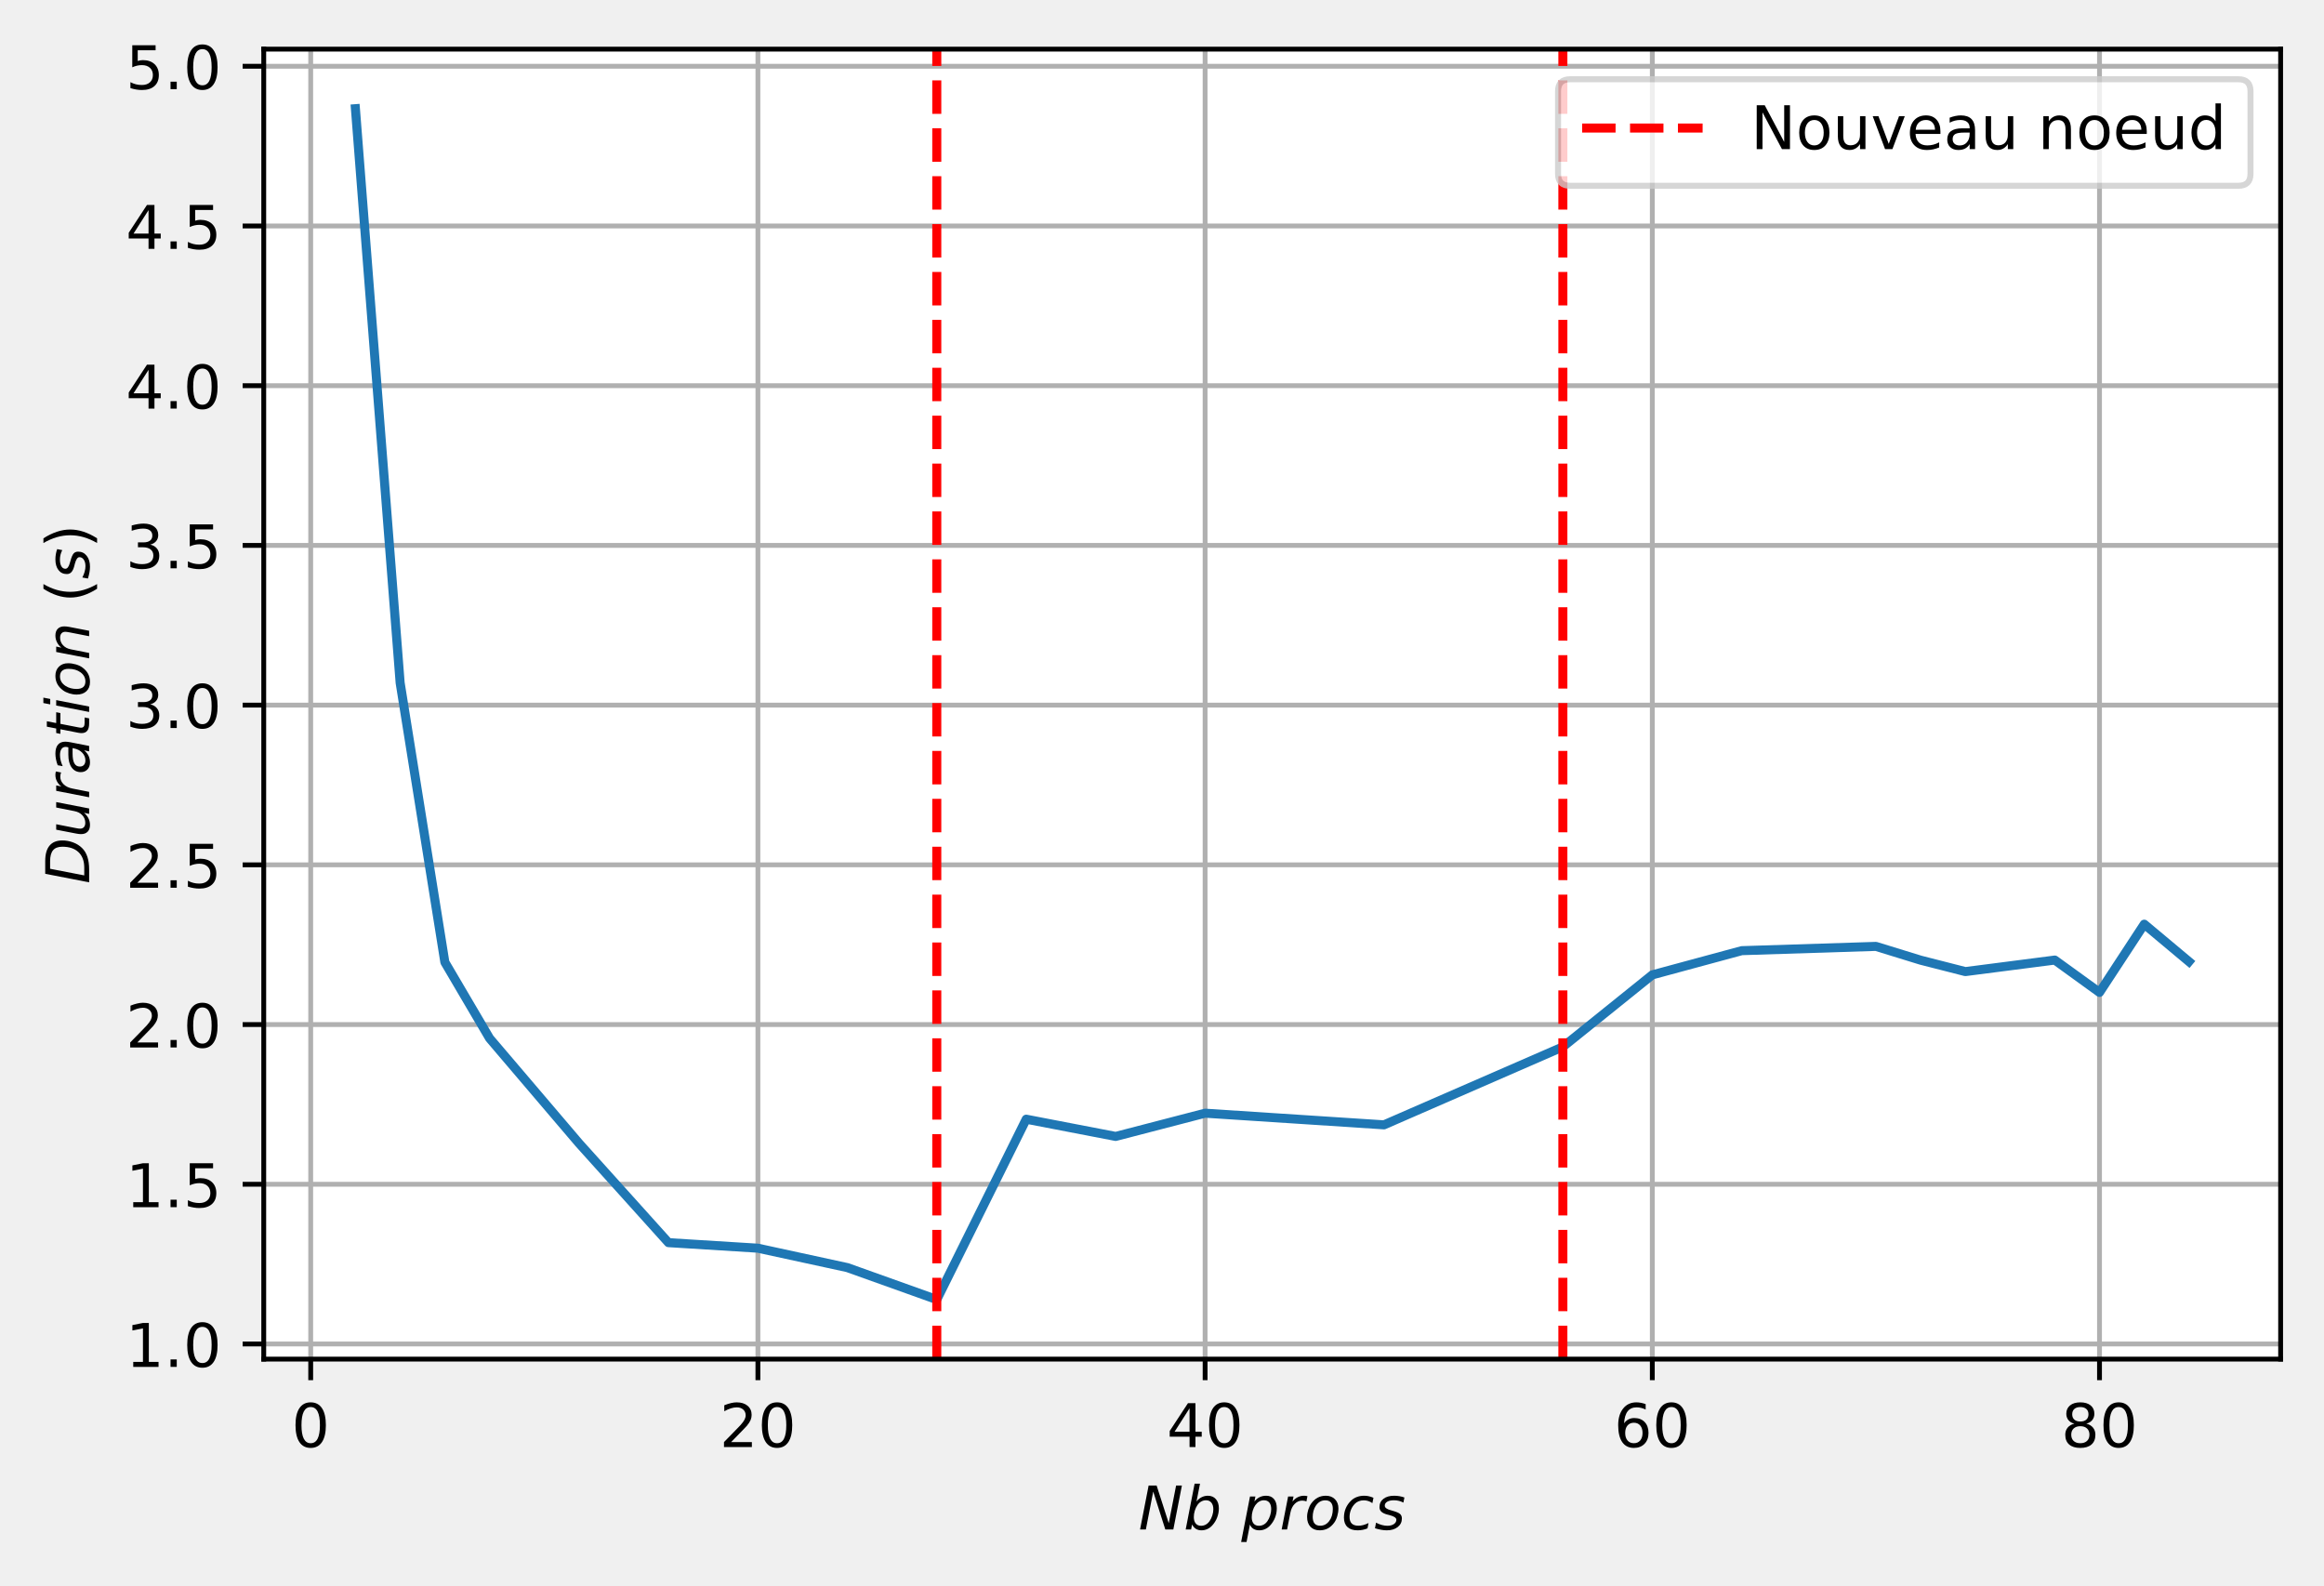
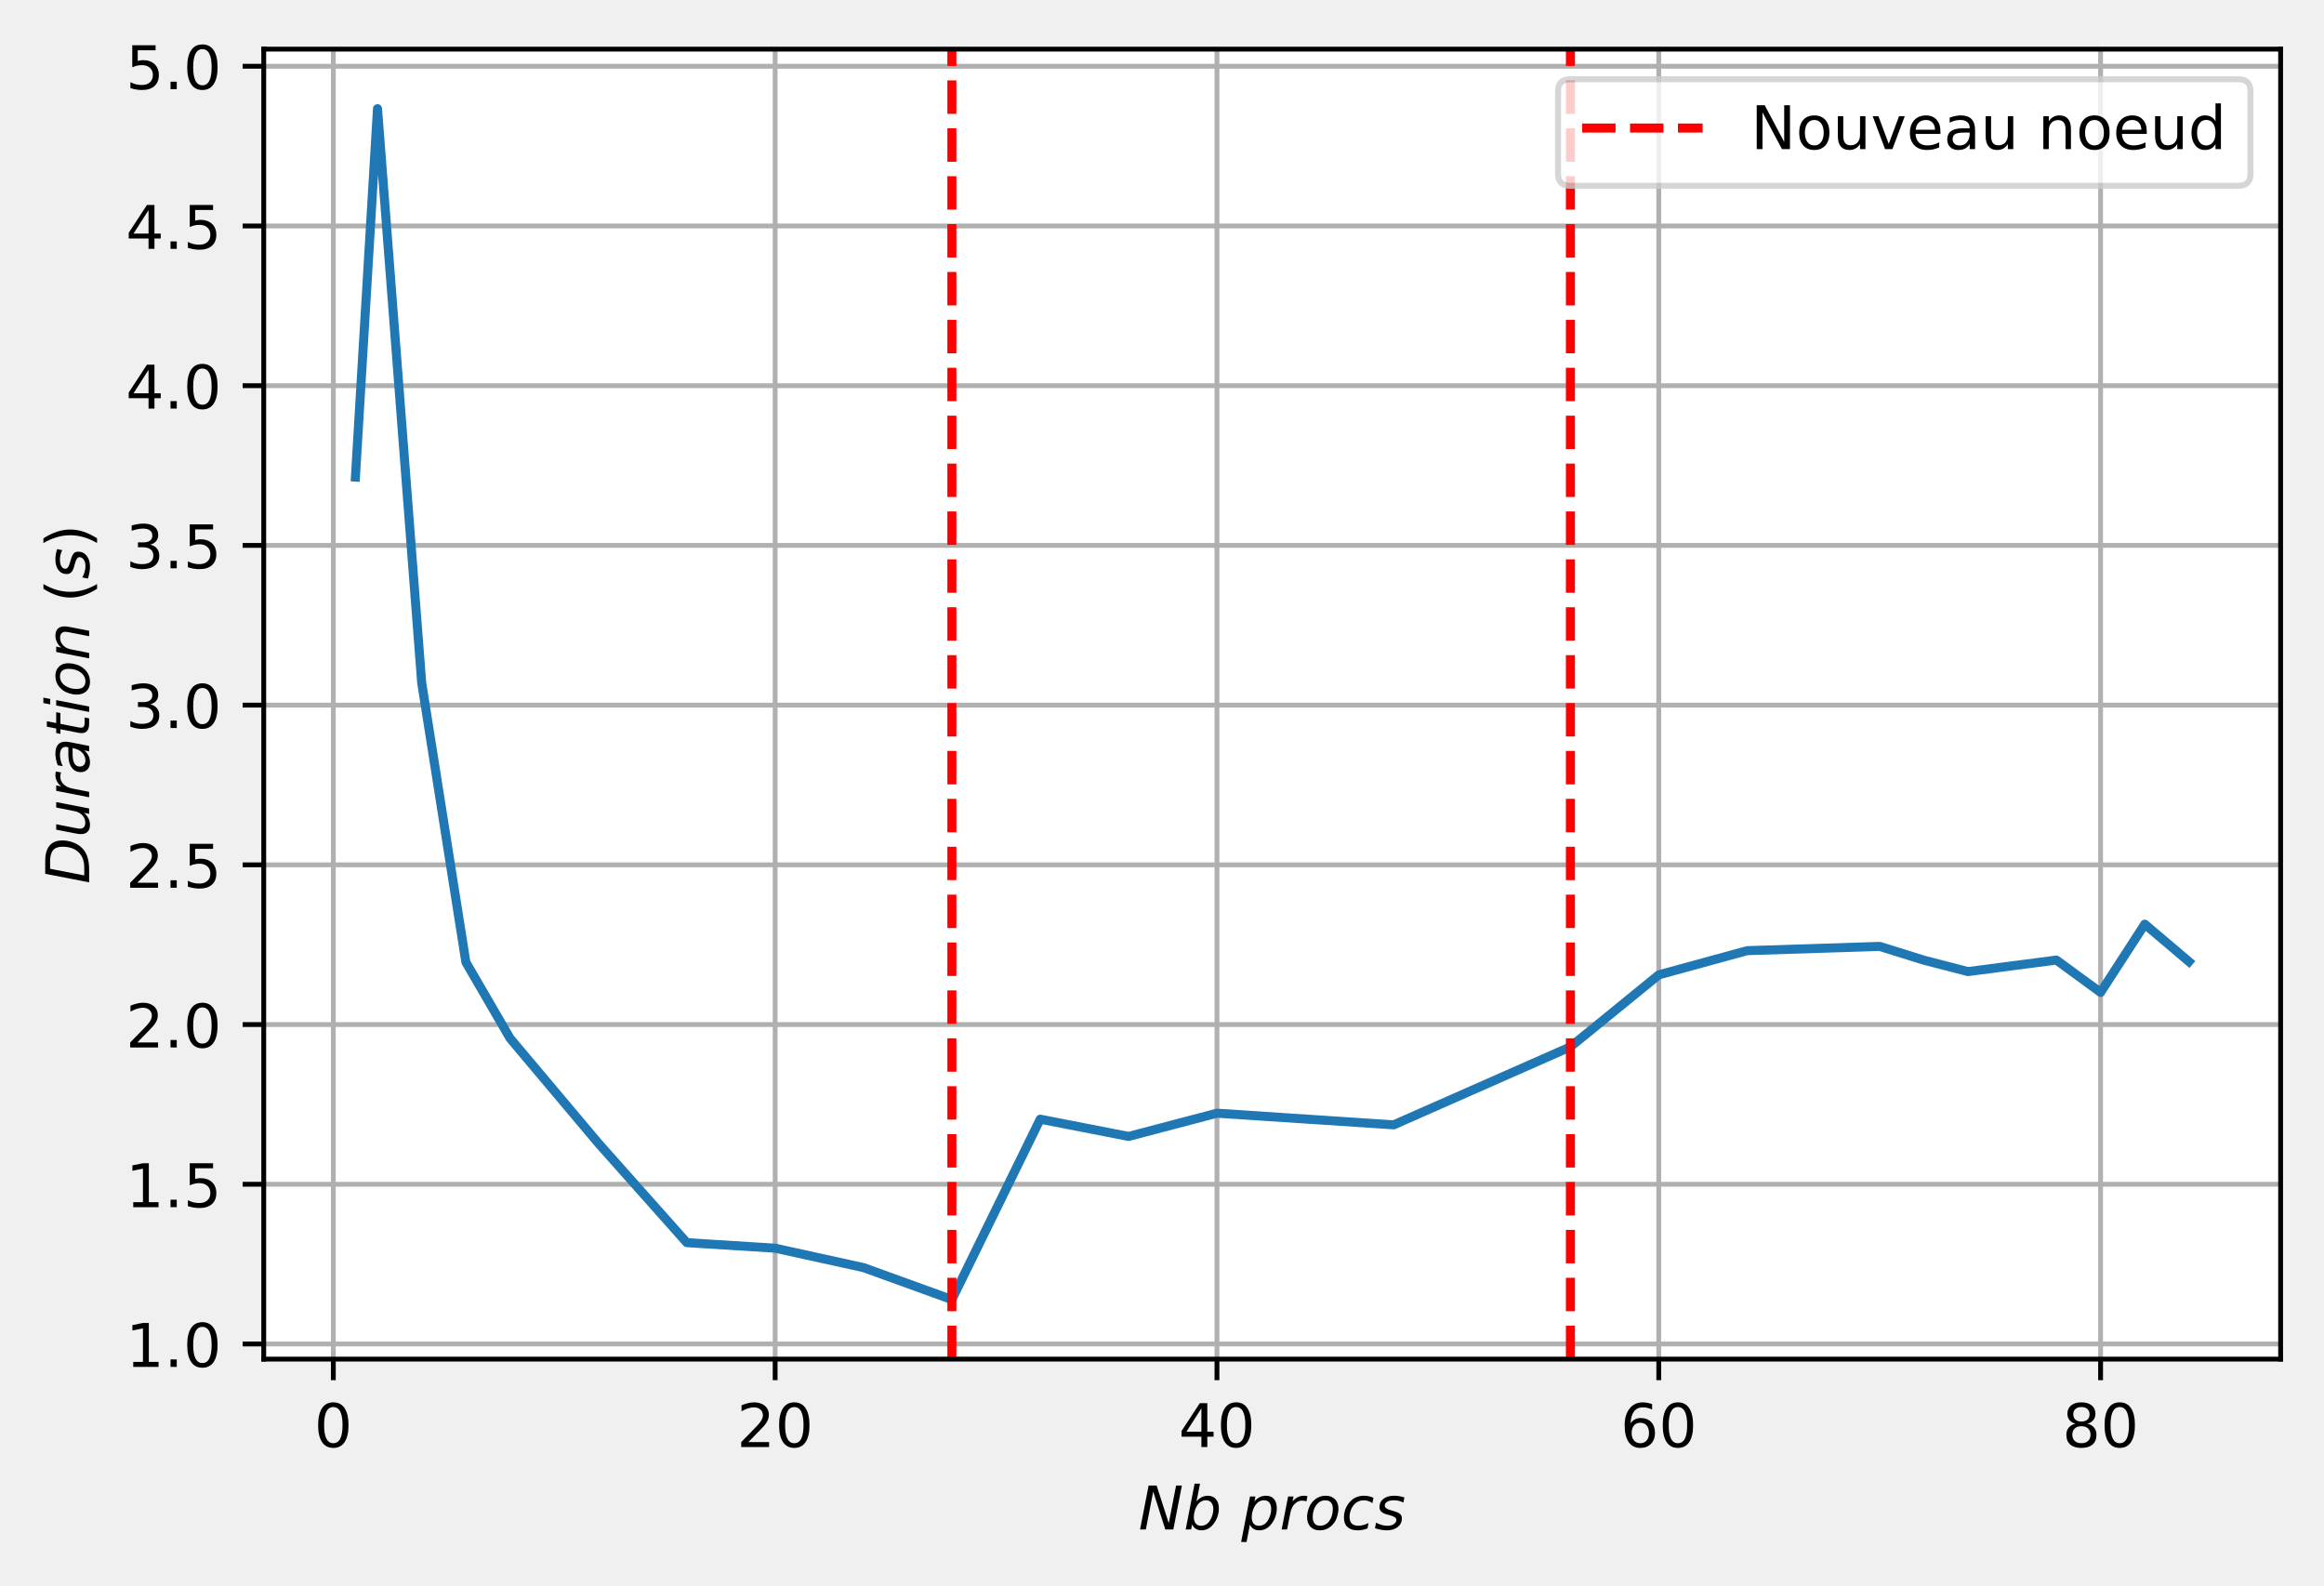
<svg xmlns="http://www.w3.org/2000/svg" xmlns:xlink="http://www.w3.org/1999/xlink" width="385.781pt" height="263.175pt" viewBox="0 0 385.781 263.175" version="1.1">
  <defs>
    <style type="text/css">*{stroke-linejoin: round; stroke-linecap: butt}</style>
  </defs>
  <g id="figure_1">
    <g id="patch_1">
      <path d="M 0 263.175  L 385.781 263.175  L 385.781 0  L 0 0  L 0 263.175  z " style="fill: none" />
    </g>
    <g id="axes_1">
      <g id="patch_2">
        <path d="M 43.781 225.596  L 378.581 225.596  L 378.581 8.156  L 43.781 8.156  z " style="fill: #ffffff" />
      </g>
      <g id="matplotlib.axis_1">
        <g id="xtick_1">
          <g id="line2d_1">
-             <path d="M 51.576 225.596  L 51.576 8.156  " clip-path="url(#p2358ac2b02)" style="fill: none; stroke: #b0b0b0; stroke-width: 0.8; stroke-linecap: square" />
+             <path d="M 55.332 225.596  L 55.332 8.156  " clip-path="url(#p2f3ded4a64)" style="fill: none; stroke: #b0b0b0; stroke-width: 0.8; stroke-linecap: square" />
          </g>
          <g id="line2d_2">
            <defs>
-               <path id="m52dc7a3563" d="M 0 0  L 0 3.5  " style="stroke: #000000; stroke-width: 0.8" />
-             </defs>
-             <g>
-               <use xlink:href="#m52dc7a3563" x="51.576" y="225.596" style="stroke: #000000; stroke-width: 0.8" />
+               <path id="m7693bb4823" d="M 0 0  L 0 3.5  " style="stroke: #000000; stroke-width: 0.8" />
+             </defs>
+             <g>
+               <use xlink:href="#m7693bb4823" x="55.332" y="225.596" style="stroke: #000000; stroke-width: 0.8" />
            </g>
          </g>
          <g id="text_1">
-             <g transform="translate(48.39468 240.1949)scale(0.1 -0.1)">
+             <g transform="translate(52.15115 240.1949)scale(0.1 -0.1)">
              <defs>
                <path id="DejaVuSans-30" d="M 2034 4250  Q 1547 4250 1301 3770  Q 1056 3291 1056 2328  Q 1056 1369 1301 889  Q 1547 409 2034 409  Q 2525 409 2770 889  Q 3016 1369 3016 2328  Q 3016 3291 2770 3770  Q 2525 4250 2034 4250  z M 2034 4750  Q 2819 4750 3233 4129  Q 3647 3509 3647 2328  Q 3647 1150 3233 529  Q 2819 -91 2034 -91  Q 1250 -91 836 529  Q 422 1150 422 2328  Q 422 3509 836 4129  Q 1250 4750 2034 4750  z " transform="scale(0.015625)" />
              </defs>
              <use xlink:href="#DejaVuSans-30" />
            </g>
          </g>
        </g>
        <g id="xtick_2">
          <g id="line2d_3">
-             <path d="M 125.811 225.596  L 125.811 8.156  " clip-path="url(#p2358ac2b02)" style="fill: none; stroke: #b0b0b0; stroke-width: 0.8; stroke-linecap: square" />
+             <path d="M 128.673 225.596  L 128.673 8.156  " clip-path="url(#p2f3ded4a64)" style="fill: none; stroke: #b0b0b0; stroke-width: 0.8; stroke-linecap: square" />
          </g>
          <g id="line2d_4">
            <g>
-               <use xlink:href="#m52dc7a3563" x="125.811" y="225.596" style="stroke: #000000; stroke-width: 0.8" />
+               <use xlink:href="#m7693bb4823" x="128.673" y="225.596" style="stroke: #000000; stroke-width: 0.8" />
            </g>
          </g>
          <g id="text_2">
-             <g transform="translate(119.4485 240.1949)scale(0.1 -0.1)">
+             <g transform="translate(122.3105 240.1949)scale(0.1 -0.1)">
              <defs>
                <path id="DejaVuSans-32" d="M 1228 531  L 3431 531  L 3431 0  L 469 0  L 469 531  Q 828 903 1448 1529  Q 2069 2156 2228 2338  Q 2531 2678 2651 2914  Q 2772 3150 2772 3378  Q 2772 3750 2511 3984  Q 2250 4219 1831 4219  Q 1534 4219 1204 4116  Q 875 4013 500 3803  L 500 4441  Q 881 4594 1212 4672  Q 1544 4750 1819 4750  Q 2544 4750 2975 4387  Q 3406 4025 3406 3419  Q 3406 3131 3298 2873  Q 3191 2616 2906 2266  Q 2828 2175 2409 1742  Q 1991 1309 1228 531  z " transform="scale(0.015625)" />
              </defs>
              <use xlink:href="#DejaVuSans-32" />
              <use xlink:href="#DejaVuSans-30" x="63.623" />
            </g>
          </g>
        </g>
        <g id="xtick_3">
          <g id="line2d_5">
-             <path d="M 200.046 225.596  L 200.046 8.156  " clip-path="url(#p2358ac2b02)" style="fill: none; stroke: #b0b0b0; stroke-width: 0.8; stroke-linecap: square" />
+             <path d="M 202.014 225.596  L 202.014 8.156  " clip-path="url(#p2f3ded4a64)" style="fill: none; stroke: #b0b0b0; stroke-width: 0.8; stroke-linecap: square" />
          </g>
          <g id="line2d_6">
            <g>
-               <use xlink:href="#m52dc7a3563" x="200.046" y="225.596" style="stroke: #000000; stroke-width: 0.8" />
+               <use xlink:href="#m7693bb4823" x="202.014" y="225.596" style="stroke: #000000; stroke-width: 0.8" />
            </g>
          </g>
          <g id="text_3">
-             <g transform="translate(193.6835 240.1949)scale(0.1 -0.1)">
+             <g transform="translate(195.6512 240.1949)scale(0.1 -0.1)">
              <defs>
                <path id="DejaVuSans-34" d="M 2419 4116  L 825 1625  L 2419 1625  L 2419 4116  z M 2253 4666  L 3047 4666  L 3047 1625  L 3713 1625  L 3713 1100  L 3047 1100  L 3047 0  L 2419 0  L 2419 1100  L 313 1100  L 313 1709  L 2253 4666  z " transform="scale(0.015625)" />
              </defs>
              <use xlink:href="#DejaVuSans-34" />
              <use xlink:href="#DejaVuSans-30" x="63.623" />
            </g>
          </g>
        </g>
        <g id="xtick_4">
          <g id="line2d_7">
-             <path d="M 274.281 225.596  L 274.281 8.156  " clip-path="url(#p2358ac2b02)" style="fill: none; stroke: #b0b0b0; stroke-width: 0.8; stroke-linecap: square" />
+             <path d="M 275.354 225.596  L 275.354 8.156  " clip-path="url(#p2f3ded4a64)" style="fill: none; stroke: #b0b0b0; stroke-width: 0.8; stroke-linecap: square" />
          </g>
          <g id="line2d_8">
            <g>
-               <use xlink:href="#m52dc7a3563" x="274.281" y="225.596" style="stroke: #000000; stroke-width: 0.8" />
+               <use xlink:href="#m7693bb4823" x="275.354" y="225.596" style="stroke: #000000; stroke-width: 0.8" />
            </g>
          </g>
          <g id="text_4">
-             <g transform="translate(267.9185 240.1949)scale(0.1 -0.1)">
+             <g transform="translate(268.9918 240.1949)scale(0.1 -0.1)">
              <defs>
                <path id="DejaVuSans-36" d="M 2113 2584  Q 1688 2584 1439 2293  Q 1191 2003 1191 1497  Q 1191 994 1439 701  Q 1688 409 2113 409  Q 2538 409 2786 701  Q 3034 994 3034 1497  Q 3034 2003 2786 2293  Q 2538 2584 2113 2584  z M 3366 4563  L 3366 3988  Q 3128 4100 2886 4159  Q 2644 4219 2406 4219  Q 1781 4219 1451 3797  Q 1122 3375 1075 2522  Q 1259 2794 1537 2939  Q 1816 3084 2150 3084  Q 2853 3084 3261 2657  Q 3669 2231 3669 1497  Q 3669 778 3244 343  Q 2819 -91 2113 -91  Q 1303 -91 875 529  Q 447 1150 447 2328  Q 447 3434 972 4092  Q 1497 4750 2381 4750  Q 2619 4750 2861 4703  Q 3103 4656 3366 4563  z " transform="scale(0.015625)" />
              </defs>
              <use xlink:href="#DejaVuSans-36" />
              <use xlink:href="#DejaVuSans-30" x="63.623" />
            </g>
          </g>
        </g>
        <g id="xtick_5">
          <g id="line2d_9">
-             <path d="M 348.516 225.596  L 348.516 8.156  " clip-path="url(#p2358ac2b02)" style="fill: none; stroke: #b0b0b0; stroke-width: 0.8; stroke-linecap: square" />
+             <path d="M 348.695 225.596  L 348.695 8.156  " clip-path="url(#p2f3ded4a64)" style="fill: none; stroke: #b0b0b0; stroke-width: 0.8; stroke-linecap: square" />
          </g>
          <g id="line2d_10">
            <g>
-               <use xlink:href="#m52dc7a3563" x="348.516" y="225.596" style="stroke: #000000; stroke-width: 0.8" />
+               <use xlink:href="#m7693bb4823" x="348.695" y="225.596" style="stroke: #000000; stroke-width: 0.8" />
            </g>
          </g>
          <g id="text_5">
-             <g transform="translate(342.1536 240.1949)scale(0.1 -0.1)">
+             <g transform="translate(342.3324 240.1949)scale(0.1 -0.1)">
              <defs>
                <path id="DejaVuSans-38" d="M 2034 2216  Q 1584 2216 1326 1975  Q 1069 1734 1069 1313  Q 1069 891 1326 650  Q 1584 409 2034 409  Q 2484 409 2743 651  Q 3003 894 3003 1313  Q 3003 1734 2745 1975  Q 2488 2216 2034 2216  z M 1403 2484  Q 997 2584 770 2862  Q 544 3141 544 3541  Q 544 4100 942 4425  Q 1341 4750 2034 4750  Q 2731 4750 3128 4425  Q 3525 4100 3525 3541  Q 3525 3141 3298 2862  Q 3072 2584 2669 2484  Q 3125 2378 3379 2068  Q 3634 1759 3634 1313  Q 3634 634 3220 271  Q 2806 -91 2034 -91  Q 1263 -91 848 271  Q 434 634 434 1313  Q 434 1759 690 2068  Q 947 2378 1403 2484  z M 1172 3481  Q 1172 3119 1398 2916  Q 1625 2713 2034 2713  Q 2441 2713 2670 2916  Q 2900 3119 2900 3481  Q 2900 3844 2670 4047  Q 2441 4250 2034 4250  Q 1625 4250 1398 4047  Q 1172 3844 1172 3481  z " transform="scale(0.015625)" />
              </defs>
              <use xlink:href="#DejaVuSans-38" />
              <use xlink:href="#DejaVuSans-30" x="63.623" />
            </g>
          </g>
        </g>
        <g id="text_6">
          <g transform="translate(188.9812 253.8746)scale(0.1 -0.1)">
            <defs>
              <path id="DejaVuSans-Oblique-4e" d="M 1081 4666  L 1931 4666  L 3219 666  L 4000 4666  L 4616 4666  L 3706 0  L 2853 0  L 1569 4025  L 788 0  L 172 0  L 1081 4666  z " transform="scale(0.015625)" />
              <path id="DejaVuSans-Oblique-62" d="M 3169 2138  Q 3169 2591 2961 2847  Q 2753 3103 2388 3103  Q 2122 3103 1889 2973  Q 1656 2844 1484 2597  Q 1303 2338 1198 1995  Q 1094 1653 1094 1313  Q 1094 881 1298 636  Q 1503 391 1863 391  Q 2134 391 2365 517  Q 2597 644 2772 891  Q 2950 1147 3059 1487  Q 3169 1828 3169 2138  z M 1381 2969  Q 1594 3256 1914 3420  Q 2234 3584 2584 3584  Q 3122 3584 3439 3221  Q 3756 2859 3756 2241  Q 3756 1734 3570 1259  Q 3384 784 3041 416  Q 2816 172 2522 40  Q 2228 -91 1906 -91  Q 1566 -91 1316 65  Q 1066 222 909 531  L 806 0  L 231 0  L 1178 4863  L 1753 4863  L 1381 2969  z " transform="scale(0.015625)" />
              <path id="DejaVuSans-Oblique-70" d="M 3175 2156  Q 3175 2616 2975 2859  Q 2775 3103 2400 3103  Q 2144 3103 1911 2972  Q 1678 2841 1497 2591  Q 1319 2344 1212 1994  Q 1106 1644 1106 1300  Q 1106 863 1306 627  Q 1506 391 1875 391  Q 2147 391 2380 519  Q 2613 647 2778 891  Q 2956 1147 3065 1494  Q 3175 1841 3175 2156  z M 1394 2969  Q 1625 3272 1939 3428  Q 2253 3584 2638 3584  Q 3175 3584 3472 3232  Q 3769 2881 3769 2247  Q 3769 1728 3584 1258  Q 3400 788 3053 416  Q 2822 169 2531 39  Q 2241 -91 1919 -91  Q 1547 -91 1294 64  Q 1041 219 916 525  L 556 -1331  L -19 -1331  L 922 3500  L 1497 3500  L 1394 2969  z " transform="scale(0.015625)" />
              <path id="DejaVuSans-Oblique-72" d="M 2853 2969  Q 2766 3016 2653 3041  Q 2541 3066 2413 3066  Q 1953 3066 1609 2717  Q 1266 2369 1153 1784  L 800 0  L 225 0  L 909 3500  L 1484 3500  L 1375 2956  Q 1603 3259 1920 3421  Q 2238 3584 2597 3584  Q 2691 3584 2781 3573  Q 2872 3563 2963 3538  L 2853 2969  z " transform="scale(0.015625)" />
              <path id="DejaVuSans-Oblique-6f" d="M 1625 -91  Q 1009 -91 651 289  Q 294 669 294 1325  Q 294 1706 417 2101  Q 541 2497 738 2766  Q 1047 3184 1428 3384  Q 1809 3584 2291 3584  Q 2888 3584 3255 3212  Q 3622 2841 3622 2241  Q 3622 1825 3500 1412  Q 3378 1000 3181 728  Q 2875 309 2494 109  Q 2113 -91 1625 -91  z M 891 1344  Q 891 869 1089 633  Q 1288 397 1691 397  Q 2269 397 2648 901  Q 3028 1406 3028 2181  Q 3028 2634 2825 2865  Q 2622 3097 2228 3097  Q 1903 3097 1650 2945  Q 1397 2794 1197 2484  Q 1050 2253 970 1956  Q 891 1659 891 1344  z " transform="scale(0.015625)" />
              <path id="DejaVuSans-Oblique-63" d="M 3431 3366  L 3316 2797  Q 3109 2947 2876 3022  Q 2644 3097 2394 3097  Q 2119 3097 1870 3000  Q 1622 2903 1453 2725  Q 1184 2453 1037 2087  Q 891 1722 891 1331  Q 891 859 1127 628  Q 1363 397 1844 397  Q 2081 397 2348 469  Q 2616 541 2906 684  L 2797 116  Q 2547 13 2283 -39  Q 2019 -91 1741 -91  Q 1044 -91 669 257  Q 294 606 294 1253  Q 294 1797 489 2255  Q 684 2713 1069 3078  Q 1331 3328 1684 3456  Q 2038 3584 2456 3584  Q 2700 3584 2940 3529  Q 3181 3475 3431 3366  z " transform="scale(0.015625)" />
              <path id="DejaVuSans-Oblique-73" d="M 3200 3397  L 3091 2853  Q 2863 2978 2609 3040  Q 2356 3103 2088 3103  Q 1634 3103 1373 2948  Q 1113 2794 1113 2528  Q 1113 2219 1719 2053  Q 1766 2041 1788 2034  L 1972 1978  Q 2547 1819 2739 1644  Q 2931 1469 2931 1166  Q 2931 609 2489 259  Q 2047 -91 1331 -91  Q 1053 -91 747 -37  Q 441 16 72 128  L 184 722  Q 500 559 806 475  Q 1113 391 1394 391  Q 1816 391 2080 572  Q 2344 753 2344 1031  Q 2344 1331 1650 1516  L 1591 1531  L 1394 1581  Q 956 1697 753 1886  Q 550 2075 550 2369  Q 550 2928 970 3256  Q 1391 3584 2113 3584  Q 2397 3584 2667 3537  Q 2938 3491 3200 3397  z " transform="scale(0.015625)" />
            </defs>
            <use xlink:href="#DejaVuSans-Oblique-4e" transform="translate(0 0.015625)" />
            <use xlink:href="#DejaVuSans-Oblique-62" transform="translate(74.80469 0.015625)" />
            <use xlink:href="#DejaVuSans-Oblique-70" transform="translate(170.7516 0.015625)" />
            <use xlink:href="#DejaVuSans-Oblique-72" transform="translate(234.2282 0.015625)" />
            <use xlink:href="#DejaVuSans-Oblique-6f" transform="translate(275.3415 0.015625)" />
            <use xlink:href="#DejaVuSans-Oblique-63" transform="translate(336.5231 0.015625)" />
            <use xlink:href="#DejaVuSans-Oblique-73" transform="translate(391.5036 0.015625)" />
          </g>
        </g>
      </g>
      <g id="matplotlib.axis_2">
        <g id="ytick_1">
          <g id="line2d_11">
-             <path d="M 43.781 223.088  L 378.581 223.088  " clip-path="url(#p2358ac2b02)" style="fill: none; stroke: #b0b0b0; stroke-width: 0.8; stroke-linecap: square" />
+             <path d="M 43.781 223.088  L 378.581 223.088  " clip-path="url(#p2f3ded4a64)" style="fill: none; stroke: #b0b0b0; stroke-width: 0.8; stroke-linecap: square" />
          </g>
          <g id="line2d_12">
            <defs>
-               <path id="m0121118052" d="M 0 0  L -3.5 0  " style="stroke: #000000; stroke-width: 0.8" />
-             </defs>
-             <g>
-               <use xlink:href="#m0121118052" x="43.781" y="223.088" style="stroke: #000000; stroke-width: 0.8" />
+               <path id="m91b54eb85c" d="M 0 0  L -3.5 0  " style="stroke: #000000; stroke-width: 0.8" />
+             </defs>
+             <g>
+               <use xlink:href="#m91b54eb85c" x="43.781" y="223.088" style="stroke: #000000; stroke-width: 0.8" />
            </g>
          </g>
          <g id="text_7">
            <g transform="translate(20.87813 226.887)scale(0.1 -0.1)">
              <defs>
                <path id="DejaVuSans-31" d="M 794 531  L 1825 531  L 1825 4091  L 703 3866  L 703 4441  L 1819 4666  L 2450 4666  L 2450 531  L 3481 531  L 3481 0  L 794 0  L 794 531  z " transform="scale(0.015625)" />
                <path id="DejaVuSans-2e" d="M 684 794  L 1344 794  L 1344 0  L 684 0  L 684 794  z " transform="scale(0.015625)" />
              </defs>
              <use xlink:href="#DejaVuSans-31" />
              <use xlink:href="#DejaVuSans-2e" x="63.623" />
              <use xlink:href="#DejaVuSans-30" x="95.41" />
            </g>
          </g>
        </g>
        <g id="ytick_2">
          <g id="line2d_13">
-             <path d="M 43.781 196.577  L 378.581 196.577  " clip-path="url(#p2358ac2b02)" style="fill: none; stroke: #b0b0b0; stroke-width: 0.8; stroke-linecap: square" />
+             <path d="M 43.781 196.577  L 378.581 196.577  " clip-path="url(#p2f3ded4a64)" style="fill: none; stroke: #b0b0b0; stroke-width: 0.8; stroke-linecap: square" />
          </g>
          <g id="line2d_14">
            <g>
-               <use xlink:href="#m0121118052" x="43.781" y="196.577" style="stroke: #000000; stroke-width: 0.8" />
+               <use xlink:href="#m91b54eb85c" x="43.781" y="196.577" style="stroke: #000000; stroke-width: 0.8" />
            </g>
          </g>
          <g id="text_8">
            <g transform="translate(20.87813 200.376)scale(0.1 -0.1)">
              <defs>
                <path id="DejaVuSans-35" d="M 691 4666  L 3169 4666  L 3169 4134  L 1269 4134  L 1269 2991  Q 1406 3038 1543 3061  Q 1681 3084 1819 3084  Q 2600 3084 3056 2656  Q 3513 2228 3513 1497  Q 3513 744 3044 326  Q 2575 -91 1722 -91  Q 1428 -91 1123 -41  Q 819 9 494 109  L 494 744  Q 775 591 1075 516  Q 1375 441 1709 441  Q 2250 441 2565 725  Q 2881 1009 2881 1497  Q 2881 1984 2565 2268  Q 2250 2553 1709 2553  Q 1456 2553 1204 2497  Q 953 2441 691 2322  L 691 4666  z " transform="scale(0.015625)" />
              </defs>
              <use xlink:href="#DejaVuSans-31" />
              <use xlink:href="#DejaVuSans-2e" x="63.623" />
              <use xlink:href="#DejaVuSans-35" x="95.41" />
            </g>
          </g>
        </g>
        <g id="ytick_3">
          <g id="line2d_15">
-             <path d="M 43.781 170.066  L 378.581 170.066  " clip-path="url(#p2358ac2b02)" style="fill: none; stroke: #b0b0b0; stroke-width: 0.8; stroke-linecap: square" />
+             <path d="M 43.781 170.066  L 378.581 170.066  " clip-path="url(#p2f3ded4a64)" style="fill: none; stroke: #b0b0b0; stroke-width: 0.8; stroke-linecap: square" />
          </g>
          <g id="line2d_16">
            <g>
-               <use xlink:href="#m0121118052" x="43.781" y="170.066" style="stroke: #000000; stroke-width: 0.8" />
+               <use xlink:href="#m91b54eb85c" x="43.781" y="170.066" style="stroke: #000000; stroke-width: 0.8" />
            </g>
          </g>
          <g id="text_9">
            <g transform="translate(20.87813 173.8649)scale(0.1 -0.1)">
              <use xlink:href="#DejaVuSans-32" />
              <use xlink:href="#DejaVuSans-2e" x="63.623" />
              <use xlink:href="#DejaVuSans-30" x="95.41" />
            </g>
          </g>
        </g>
        <g id="ytick_4">
          <g id="line2d_17">
-             <path d="M 43.781 143.555  L 378.581 143.555  " clip-path="url(#p2358ac2b02)" style="fill: none; stroke: #b0b0b0; stroke-width: 0.8; stroke-linecap: square" />
+             <path d="M 43.781 143.555  L 378.581 143.555  " clip-path="url(#p2f3ded4a64)" style="fill: none; stroke: #b0b0b0; stroke-width: 0.8; stroke-linecap: square" />
          </g>
          <g id="line2d_18">
            <g>
-               <use xlink:href="#m0121118052" x="43.781" y="143.555" style="stroke: #000000; stroke-width: 0.8" />
+               <use xlink:href="#m91b54eb85c" x="43.781" y="143.555" style="stroke: #000000; stroke-width: 0.8" />
            </g>
          </g>
          <g id="text_10">
            <g transform="translate(20.87813 147.3538)scale(0.1 -0.1)">
              <use xlink:href="#DejaVuSans-32" />
              <use xlink:href="#DejaVuSans-2e" x="63.623" />
              <use xlink:href="#DejaVuSans-35" x="95.41" />
            </g>
          </g>
        </g>
        <g id="ytick_5">
          <g id="line2d_19">
-             <path d="M 43.781 117.044  L 378.581 117.044  " clip-path="url(#p2358ac2b02)" style="fill: none; stroke: #b0b0b0; stroke-width: 0.8; stroke-linecap: square" />
+             <path d="M 43.781 117.044  L 378.581 117.044  " clip-path="url(#p2f3ded4a64)" style="fill: none; stroke: #b0b0b0; stroke-width: 0.8; stroke-linecap: square" />
          </g>
          <g id="line2d_20">
            <g>
-               <use xlink:href="#m0121118052" x="43.781" y="117.044" style="stroke: #000000; stroke-width: 0.8" />
+               <use xlink:href="#m91b54eb85c" x="43.781" y="117.044" style="stroke: #000000; stroke-width: 0.8" />
            </g>
          </g>
          <g id="text_11">
            <g transform="translate(20.87813 120.8427)scale(0.1 -0.1)">
              <defs>
                <path id="DejaVuSans-33" d="M 2597 2516  Q 3050 2419 3304 2112  Q 3559 1806 3559 1356  Q 3559 666 3084 287  Q 2609 -91 1734 -91  Q 1441 -91 1130 -33  Q 819 25 488 141  L 488 750  Q 750 597 1062 519  Q 1375 441 1716 441  Q 2309 441 2620 675  Q 2931 909 2931 1356  Q 2931 1769 2642 2001  Q 2353 2234 1838 2234  L 1294 2234  L 1294 2753  L 1863 2753  Q 2328 2753 2575 2939  Q 2822 3125 2822 3475  Q 2822 3834 2567 4026  Q 2313 4219 1838 4219  Q 1578 4219 1281 4162  Q 984 4106 628 3988  L 628 4550  Q 988 4650 1302 4700  Q 1616 4750 1894 4750  Q 2613 4750 3031 4423  Q 3450 4097 3450 3541  Q 3450 3153 3228 2886  Q 3006 2619 2597 2516  z " transform="scale(0.015625)" />
              </defs>
              <use xlink:href="#DejaVuSans-33" />
              <use xlink:href="#DejaVuSans-2e" x="63.623" />
              <use xlink:href="#DejaVuSans-30" x="95.41" />
            </g>
          </g>
        </g>
        <g id="ytick_6">
          <g id="line2d_21">
-             <path d="M 43.781 90.532  L 378.581 90.532  " clip-path="url(#p2358ac2b02)" style="fill: none; stroke: #b0b0b0; stroke-width: 0.8; stroke-linecap: square" />
+             <path d="M 43.781 90.532  L 378.581 90.532  " clip-path="url(#p2f3ded4a64)" style="fill: none; stroke: #b0b0b0; stroke-width: 0.8; stroke-linecap: square" />
          </g>
          <g id="line2d_22">
            <g>
-               <use xlink:href="#m0121118052" x="43.781" y="90.532" style="stroke: #000000; stroke-width: 0.8" />
+               <use xlink:href="#m91b54eb85c" x="43.781" y="90.532" style="stroke: #000000; stroke-width: 0.8" />
            </g>
          </g>
          <g id="text_12">
            <g transform="translate(20.87813 94.33166)scale(0.1 -0.1)">
              <use xlink:href="#DejaVuSans-33" />
              <use xlink:href="#DejaVuSans-2e" x="63.623" />
              <use xlink:href="#DejaVuSans-35" x="95.41" />
            </g>
          </g>
        </g>
        <g id="ytick_7">
          <g id="line2d_23">
-             <path d="M 43.781 64.021  L 378.581 64.021  " clip-path="url(#p2358ac2b02)" style="fill: none; stroke: #b0b0b0; stroke-width: 0.8; stroke-linecap: square" />
+             <path d="M 43.781 64.021  L 378.581 64.021  " clip-path="url(#p2f3ded4a64)" style="fill: none; stroke: #b0b0b0; stroke-width: 0.8; stroke-linecap: square" />
          </g>
          <g id="line2d_24">
            <g>
-               <use xlink:href="#m0121118052" x="43.781" y="64.021" style="stroke: #000000; stroke-width: 0.8" />
+               <use xlink:href="#m91b54eb85c" x="43.781" y="64.021" style="stroke: #000000; stroke-width: 0.8" />
            </g>
          </g>
          <g id="text_13">
            <g transform="translate(20.87813 67.82059)scale(0.1 -0.1)">
              <use xlink:href="#DejaVuSans-34" />
              <use xlink:href="#DejaVuSans-2e" x="63.623" />
              <use xlink:href="#DejaVuSans-30" x="95.41" />
            </g>
          </g>
        </g>
        <g id="ytick_8">
          <g id="line2d_25">
-             <path d="M 43.781 37.51  L 378.581 37.51  " clip-path="url(#p2358ac2b02)" style="fill: none; stroke: #b0b0b0; stroke-width: 0.8; stroke-linecap: square" />
+             <path d="M 43.781 37.51  L 378.581 37.51  " clip-path="url(#p2f3ded4a64)" style="fill: none; stroke: #b0b0b0; stroke-width: 0.8; stroke-linecap: square" />
          </g>
          <g id="line2d_26">
            <g>
-               <use xlink:href="#m0121118052" x="43.781" y="37.51" style="stroke: #000000; stroke-width: 0.8" />
+               <use xlink:href="#m91b54eb85c" x="43.781" y="37.51" style="stroke: #000000; stroke-width: 0.8" />
            </g>
          </g>
          <g id="text_14">
            <g transform="translate(20.87813 41.30951)scale(0.1 -0.1)">
              <use xlink:href="#DejaVuSans-34" />
              <use xlink:href="#DejaVuSans-2e" x="63.623" />
              <use xlink:href="#DejaVuSans-35" x="95.41" />
            </g>
          </g>
        </g>
        <g id="ytick_9">
          <g id="line2d_27">
-             <path d="M 43.781 10.999  L 378.581 10.999  " clip-path="url(#p2358ac2b02)" style="fill: none; stroke: #b0b0b0; stroke-width: 0.8; stroke-linecap: square" />
+             <path d="M 43.781 10.999  L 378.581 10.999  " clip-path="url(#p2f3ded4a64)" style="fill: none; stroke: #b0b0b0; stroke-width: 0.8; stroke-linecap: square" />
          </g>
          <g id="line2d_28">
            <g>
-               <use xlink:href="#m0121118052" x="43.781" y="10.999" style="stroke: #000000; stroke-width: 0.8" />
+               <use xlink:href="#m91b54eb85c" x="43.781" y="10.999" style="stroke: #000000; stroke-width: 0.8" />
            </g>
          </g>
          <g id="text_15">
            <g transform="translate(20.87813 14.79844)scale(0.1 -0.1)">
              <use xlink:href="#DejaVuSans-35" />
              <use xlink:href="#DejaVuSans-2e" x="63.623" />
              <use xlink:href="#DejaVuSans-30" x="95.41" />
            </g>
          </g>
        </g>
        <g id="text_16">
          <g transform="translate(14.79844 146.7265)rotate(-90)scale(0.1 -0.1)">
            <defs>
              <path id="DejaVuSans-Oblique-44" d="M 1081 4666  L 2438 4666  Q 3519 4666 4070 4208  Q 4622 3750 4622 2847  Q 4622 2250 4412 1698  Q 4203 1147 3834 769  Q 3463 381 2891 190  Q 2319 0 1538 0  L 172 0  L 1081 4666  z M 1613 4147  L 909 519  L 1734 519  Q 2794 519 3375 1128  Q 3956 1738 3956 2847  Q 3956 3519 3581 3833  Q 3206 4147 2406 4147  L 1613 4147  z " transform="scale(0.015625)" />
              <path id="DejaVuSans-Oblique-75" d="M 428 1388  L 838 3500  L 1416 3500  L 1006 1409  Q 975 1256 961 1147  Q 947 1038 947 966  Q 947 700 1109 554  Q 1272 409 1569 409  Q 2031 409 2368 721  Q 2706 1034 2809 1563  L 3194 3500  L 3769 3500  L 3091 0  L 2516 0  L 2631 550  Q 2388 244 2052 76  Q 1716 -91 1338 -91  Q 878 -91 622 161  Q 366 413 366 863  Q 366 956 381 1097  Q 397 1238 428 1388  z " transform="scale(0.015625)" />
              <path id="DejaVuSans-Oblique-61" d="M 3438 1997  L 3047 0  L 2472 0  L 2578 531  Q 2325 219 2001 64  Q 1678 -91 1281 -91  Q 834 -91 548 182  Q 263 456 263 884  Q 263 1497 752 1853  Q 1241 2209 2100 2209  L 2900 2209  L 2931 2363  Q 2938 2388 2941 2417  Q 2944 2447 2944 2509  Q 2944 2788 2717 2942  Q 2491 3097 2081 3097  Q 1800 3097 1504 3025  Q 1209 2953 897 2809  L 997 3341  Q 1322 3463 1633 3523  Q 1944 3584 2234 3584  Q 2853 3584 3176 3315  Q 3500 3047 3500 2534  Q 3500 2431 3484 2292  Q 3469 2153 3438 1997  z M 2816 1759  L 2241 1759  Q 1534 1759 1195 1570  Q 856 1381 856 984  Q 856 709 1029 553  Q 1203 397 1509 397  Q 1978 397 2328 733  Q 2678 1069 2791 1631  L 2816 1759  z " transform="scale(0.015625)" />
              <path id="DejaVuSans-Oblique-74" d="M 2706 3500  L 2619 3053  L 1472 3053  L 1100 1153  Q 1081 1047 1072 975  Q 1063 903 1063 863  Q 1063 663 1183 572  Q 1303 481 1569 481  L 2150 481  L 2053 0  L 1503 0  Q 991 0 739 200  Q 488 400 488 806  Q 488 878 497 964  Q 506 1050 525 1153  L 897 3053  L 409 3053  L 500 3500  L 978 3500  L 1172 4494  L 1747 4494  L 1556 3500  L 2706 3500  z " transform="scale(0.015625)" />
              <path id="DejaVuSans-Oblique-69" d="M 1172 4863  L 1747 4863  L 1606 4134  L 1031 4134  L 1172 4863  z M 909 3500  L 1484 3500  L 800 0  L 225 0  L 909 3500  z " transform="scale(0.015625)" />
              <path id="DejaVuSans-Oblique-6e" d="M 3566 2113  L 3156 0  L 2578 0  L 2988 2091  Q 3016 2238 3031 2350  Q 3047 2463 3047 2528  Q 3047 2791 2881 2937  Q 2716 3084 2419 3084  Q 1956 3084 1622 2776  Q 1288 2469 1184 1941  L 800 0  L 225 0  L 903 3500  L 1478 3500  L 1363 2950  Q 1603 3253 1940 3418  Q 2278 3584 2650 3584  Q 3113 3584 3367 3334  Q 3622 3084 3622 2631  Q 3622 2519 3608 2391  Q 3594 2263 3566 2113  z " transform="scale(0.015625)" />
              <path id="DejaVuSans-28" d="M 1984 4856  Q 1566 4138 1362 3434  Q 1159 2731 1159 2009  Q 1159 1288 1364 580  Q 1569 -128 1984 -844  L 1484 -844  Q 1016 -109 783 600  Q 550 1309 550 2009  Q 550 2706 781 3412  Q 1013 4119 1484 4856  L 1984 4856  z " transform="scale(0.015625)" />
              <path id="DejaVuSans-29" d="M 513 4856  L 1013 4856  Q 1481 4119 1714 3412  Q 1947 2706 1947 2009  Q 1947 1309 1714 600  Q 1481 -109 1013 -844  L 513 -844  Q 928 -128 1133 580  Q 1338 1288 1338 2009  Q 1338 2731 1133 3434  Q 928 4138 513 4856  z " transform="scale(0.015625)" />
            </defs>
            <use xlink:href="#DejaVuSans-Oblique-44" transform="translate(0 0.015625)" />
            <use xlink:href="#DejaVuSans-Oblique-75" transform="translate(77.00195 0.015625)" />
            <use xlink:href="#DejaVuSans-Oblique-72" transform="translate(140.3809 0.015625)" />
            <use xlink:href="#DejaVuSans-Oblique-61" transform="translate(181.4941 0.015625)" />
            <use xlink:href="#DejaVuSans-Oblique-74" transform="translate(242.7734 0.015625)" />
            <use xlink:href="#DejaVuSans-Oblique-69" transform="translate(281.9824 0.015625)" />
            <use xlink:href="#DejaVuSans-Oblique-6f" transform="translate(309.7656 0.015625)" />
            <use xlink:href="#DejaVuSans-Oblique-6e" transform="translate(370.9473 0.015625)" />
            <use xlink:href="#DejaVuSans-28" transform="translate(466.7966 0.015625)" />
            <use xlink:href="#DejaVuSans-Oblique-73" transform="translate(505.8102 0.015625)" />
            <use xlink:href="#DejaVuSans-29" transform="translate(557.9098 0.015625)" />
          </g>
        </g>
      </g>
      <g id="line2d_29">
-         <path d="M 58.999 18.04  L 66.423 113.336  L 73.846 159.713  L 81.27 172.344  L 96.117 189.77  L 110.964 206.263  L 125.811 207.184  L 140.658 210.407  L 155.505 215.713  L 170.352 185.772  L 185.199 188.633  L 200.046 184.776  L 229.74 186.711  L 259.434 173.767  L 274.281 161.815  L 289.128 157.798  L 311.399 157.089  L 318.822 159.377  L 326.246 161.273  L 341.093 159.358  L 348.516 164.728  L 355.94 153.404  L 363.363 159.613  " clip-path="url(#p2358ac2b02)" style="fill: none; stroke: #1f77b4; stroke-width: 1.5; stroke-linecap: square" />
+         <path d="M 58.999 79.19  L 62.666 18.04  L 70.001 113.336  L 77.335 159.713  L 84.669 172.344  L 99.337 189.77  L 114.005 206.263  L 128.673 207.184  L 143.341 210.407  L 158.009 215.713  L 172.677 185.772  L 187.346 188.633  L 202.014 184.776  L 231.35 186.711  L 260.686 173.767  L 275.354 161.815  L 290.022 157.798  L 312.025 157.089  L 319.359 159.377  L 326.693 161.273  L 341.361 159.358  L 348.695 164.728  L 356.029 153.404  L 363.363 159.613  " clip-path="url(#p2f3ded4a64)" style="fill: none; stroke: #1f77b4; stroke-width: 1.5; stroke-linecap: square" />
      </g>
      <g id="line2d_30">
-         <path d="M 155.505 225.596  L 155.505 8.156  " clip-path="url(#p2358ac2b02)" style="fill: none; stroke-dasharray: 5.55,2.4; stroke-dashoffset: 0; stroke: #ff0000; stroke-width: 1.5" />
+         <path d="M 158.009 225.596  L 158.009 8.156  " clip-path="url(#p2f3ded4a64)" style="fill: none; stroke-dasharray: 5.55,2.4; stroke-dashoffset: 0; stroke: #ff0000; stroke-width: 1.5" />
      </g>
      <g id="line2d_31">
-         <path d="M 259.434 225.596  L 259.434 8.156  " clip-path="url(#p2358ac2b02)" style="fill: none; stroke-dasharray: 5.55,2.4; stroke-dashoffset: 0; stroke: #ff0000; stroke-width: 1.5" />
+         <path d="M 260.686 225.596  L 260.686 8.156  " clip-path="url(#p2f3ded4a64)" style="fill: none; stroke-dasharray: 5.55,2.4; stroke-dashoffset: 0; stroke: #ff0000; stroke-width: 1.5" />
      </g>
      <g id="patch_3">
        <path d="M 43.781 225.596  L 43.781 8.156  " style="fill: none; stroke: #000000; stroke-width: 0.8; stroke-linejoin: miter; stroke-linecap: square" />
      </g>
      <g id="patch_4">
        <path d="M 378.581 225.596  L 378.581 8.156  " style="fill: none; stroke: #000000; stroke-width: 0.8; stroke-linejoin: miter; stroke-linecap: square" />
      </g>
      <g id="patch_5">
        <path d="M 43.781 225.596  L 378.581 225.596  " style="fill: none; stroke: #000000; stroke-width: 0.8; stroke-linejoin: miter; stroke-linecap: square" />
      </g>
      <g id="patch_6">
        <path d="M 43.781 8.156  L 378.581 8.156  " style="fill: none; stroke: #000000; stroke-width: 0.8; stroke-linejoin: miter; stroke-linecap: square" />
      </g>
      <g id="legend_1">
        <g id="patch_7">
          <path d="M 260.633 30.835  L 371.581 30.835  Q 373.581 30.835 373.581 28.835  L 373.581 15.156  Q 373.581 13.156 371.581 13.156  L 260.633 13.156  Q 258.633 13.156 258.633 15.156  L 258.633 28.835  Q 258.633 30.835 260.633 30.835  z " style="fill: #ffffff; opacity: 0.8; stroke: #cccccc; stroke-linejoin: miter" />
        </g>
        <g id="line2d_32">
          <path d="M 262.633 21.255  L 272.633 21.255  L 282.633 21.255  " style="fill: none; stroke-dasharray: 5.55,2.4; stroke-dashoffset: 0; stroke: #ff0000; stroke-width: 1.5" />
        </g>
        <g id="text_17">
          <g transform="translate(290.6328 24.75494)scale(0.1 -0.1)">
            <defs>
              <path id="DejaVuSans-4e" d="M 628 4666  L 1478 4666  L 3547 763  L 3547 4666  L 4159 4666  L 4159 0  L 3309 0  L 1241 3903  L 1241 0  L 628 0  L 628 4666  z " transform="scale(0.015625)" />
              <path id="DejaVuSans-6f" d="M 1959 3097  Q 1497 3097 1228 2736  Q 959 2375 959 1747  Q 959 1119 1226 758  Q 1494 397 1959 397  Q 2419 397 2687 759  Q 2956 1122 2956 1747  Q 2956 2369 2687 2733  Q 2419 3097 1959 3097  z M 1959 3584  Q 2709 3584 3137 3096  Q 3566 2609 3566 1747  Q 3566 888 3137 398  Q 2709 -91 1959 -91  Q 1206 -91 779 398  Q 353 888 353 1747  Q 353 2609 779 3096  Q 1206 3584 1959 3584  z " transform="scale(0.015625)" />
              <path id="DejaVuSans-75" d="M 544 1381  L 544 3500  L 1119 3500  L 1119 1403  Q 1119 906 1312 657  Q 1506 409 1894 409  Q 2359 409 2629 706  Q 2900 1003 2900 1516  L 2900 3500  L 3475 3500  L 3475 0  L 2900 0  L 2900 538  Q 2691 219 2414 64  Q 2138 -91 1772 -91  Q 1169 -91 856 284  Q 544 659 544 1381  z M 1991 3584  L 1991 3584  z " transform="scale(0.015625)" />
              <path id="DejaVuSans-76" d="M 191 3500  L 800 3500  L 1894 563  L 2988 3500  L 3597 3500  L 2284 0  L 1503 0  L 191 3500  z " transform="scale(0.015625)" />
              <path id="DejaVuSans-65" d="M 3597 1894  L 3597 1613  L 953 1613  Q 991 1019 1311 708  Q 1631 397 2203 397  Q 2534 397 2845 478  Q 3156 559 3463 722  L 3463 178  Q 3153 47 2828 -22  Q 2503 -91 2169 -91  Q 1331 -91 842 396  Q 353 884 353 1716  Q 353 2575 817 3079  Q 1281 3584 2069 3584  Q 2775 3584 3186 3129  Q 3597 2675 3597 1894  z M 3022 2063  Q 3016 2534 2758 2815  Q 2500 3097 2075 3097  Q 1594 3097 1305 2825  Q 1016 2553 972 2059  L 3022 2063  z " transform="scale(0.015625)" />
              <path id="DejaVuSans-61" d="M 2194 1759  Q 1497 1759 1228 1600  Q 959 1441 959 1056  Q 959 750 1161 570  Q 1363 391 1709 391  Q 2188 391 2477 730  Q 2766 1069 2766 1631  L 2766 1759  L 2194 1759  z M 3341 1997  L 3341 0  L 2766 0  L 2766 531  Q 2569 213 2275 61  Q 1981 -91 1556 -91  Q 1019 -91 701 211  Q 384 513 384 1019  Q 384 1609 779 1909  Q 1175 2209 1959 2209  L 2766 2209  L 2766 2266  Q 2766 2663 2505 2880  Q 2244 3097 1772 3097  Q 1472 3097 1187 3025  Q 903 2953 641 2809  L 641 3341  Q 956 3463 1253 3523  Q 1550 3584 1831 3584  Q 2591 3584 2966 3190  Q 3341 2797 3341 1997  z " transform="scale(0.015625)" />
              <path id="DejaVuSans-20" transform="scale(0.015625)" />
              <path id="DejaVuSans-6e" d="M 3513 2113  L 3513 0  L 2938 0  L 2938 2094  Q 2938 2591 2744 2837  Q 2550 3084 2163 3084  Q 1697 3084 1428 2787  Q 1159 2491 1159 1978  L 1159 0  L 581 0  L 581 3500  L 1159 3500  L 1159 2956  Q 1366 3272 1645 3428  Q 1925 3584 2291 3584  Q 2894 3584 3203 3211  Q 3513 2838 3513 2113  z " transform="scale(0.015625)" />
              <path id="DejaVuSans-64" d="M 2906 2969  L 2906 4863  L 3481 4863  L 3481 0  L 2906 0  L 2906 525  Q 2725 213 2448 61  Q 2172 -91 1784 -91  Q 1150 -91 751 415  Q 353 922 353 1747  Q 353 2572 751 3078  Q 1150 3584 1784 3584  Q 2172 3584 2448 3432  Q 2725 3281 2906 2969  z M 947 1747  Q 947 1113 1208 752  Q 1469 391 1925 391  Q 2381 391 2643 752  Q 2906 1113 2906 1747  Q 2906 2381 2643 2742  Q 2381 3103 1925 3103  Q 1469 3103 1208 2742  Q 947 2381 947 1747  z " transform="scale(0.015625)" />
            </defs>
            <use xlink:href="#DejaVuSans-4e" />
            <use xlink:href="#DejaVuSans-6f" x="74.805" />
            <use xlink:href="#DejaVuSans-75" x="135.986" />
            <use xlink:href="#DejaVuSans-76" x="199.365" />
            <use xlink:href="#DejaVuSans-65" x="258.545" />
            <use xlink:href="#DejaVuSans-61" x="320.068" />
            <use xlink:href="#DejaVuSans-75" x="381.348" />
            <use xlink:href="#DejaVuSans-20" x="444.727" />
            <use xlink:href="#DejaVuSans-6e" x="476.514" />
            <use xlink:href="#DejaVuSans-6f" x="539.893" />
            <use xlink:href="#DejaVuSans-65" x="601.074" />
            <use xlink:href="#DejaVuSans-75" x="662.598" />
            <use xlink:href="#DejaVuSans-64" x="725.977" />
          </g>
        </g>
      </g>
    </g>
  </g>
  <defs>
-     <clipPath id="p2358ac2b02">
+     <clipPath id="p2f3ded4a64">
      <rect x="43.781" y="8.156" width="334.8" height="217.44" />
    </clipPath>
  </defs>
</svg>
